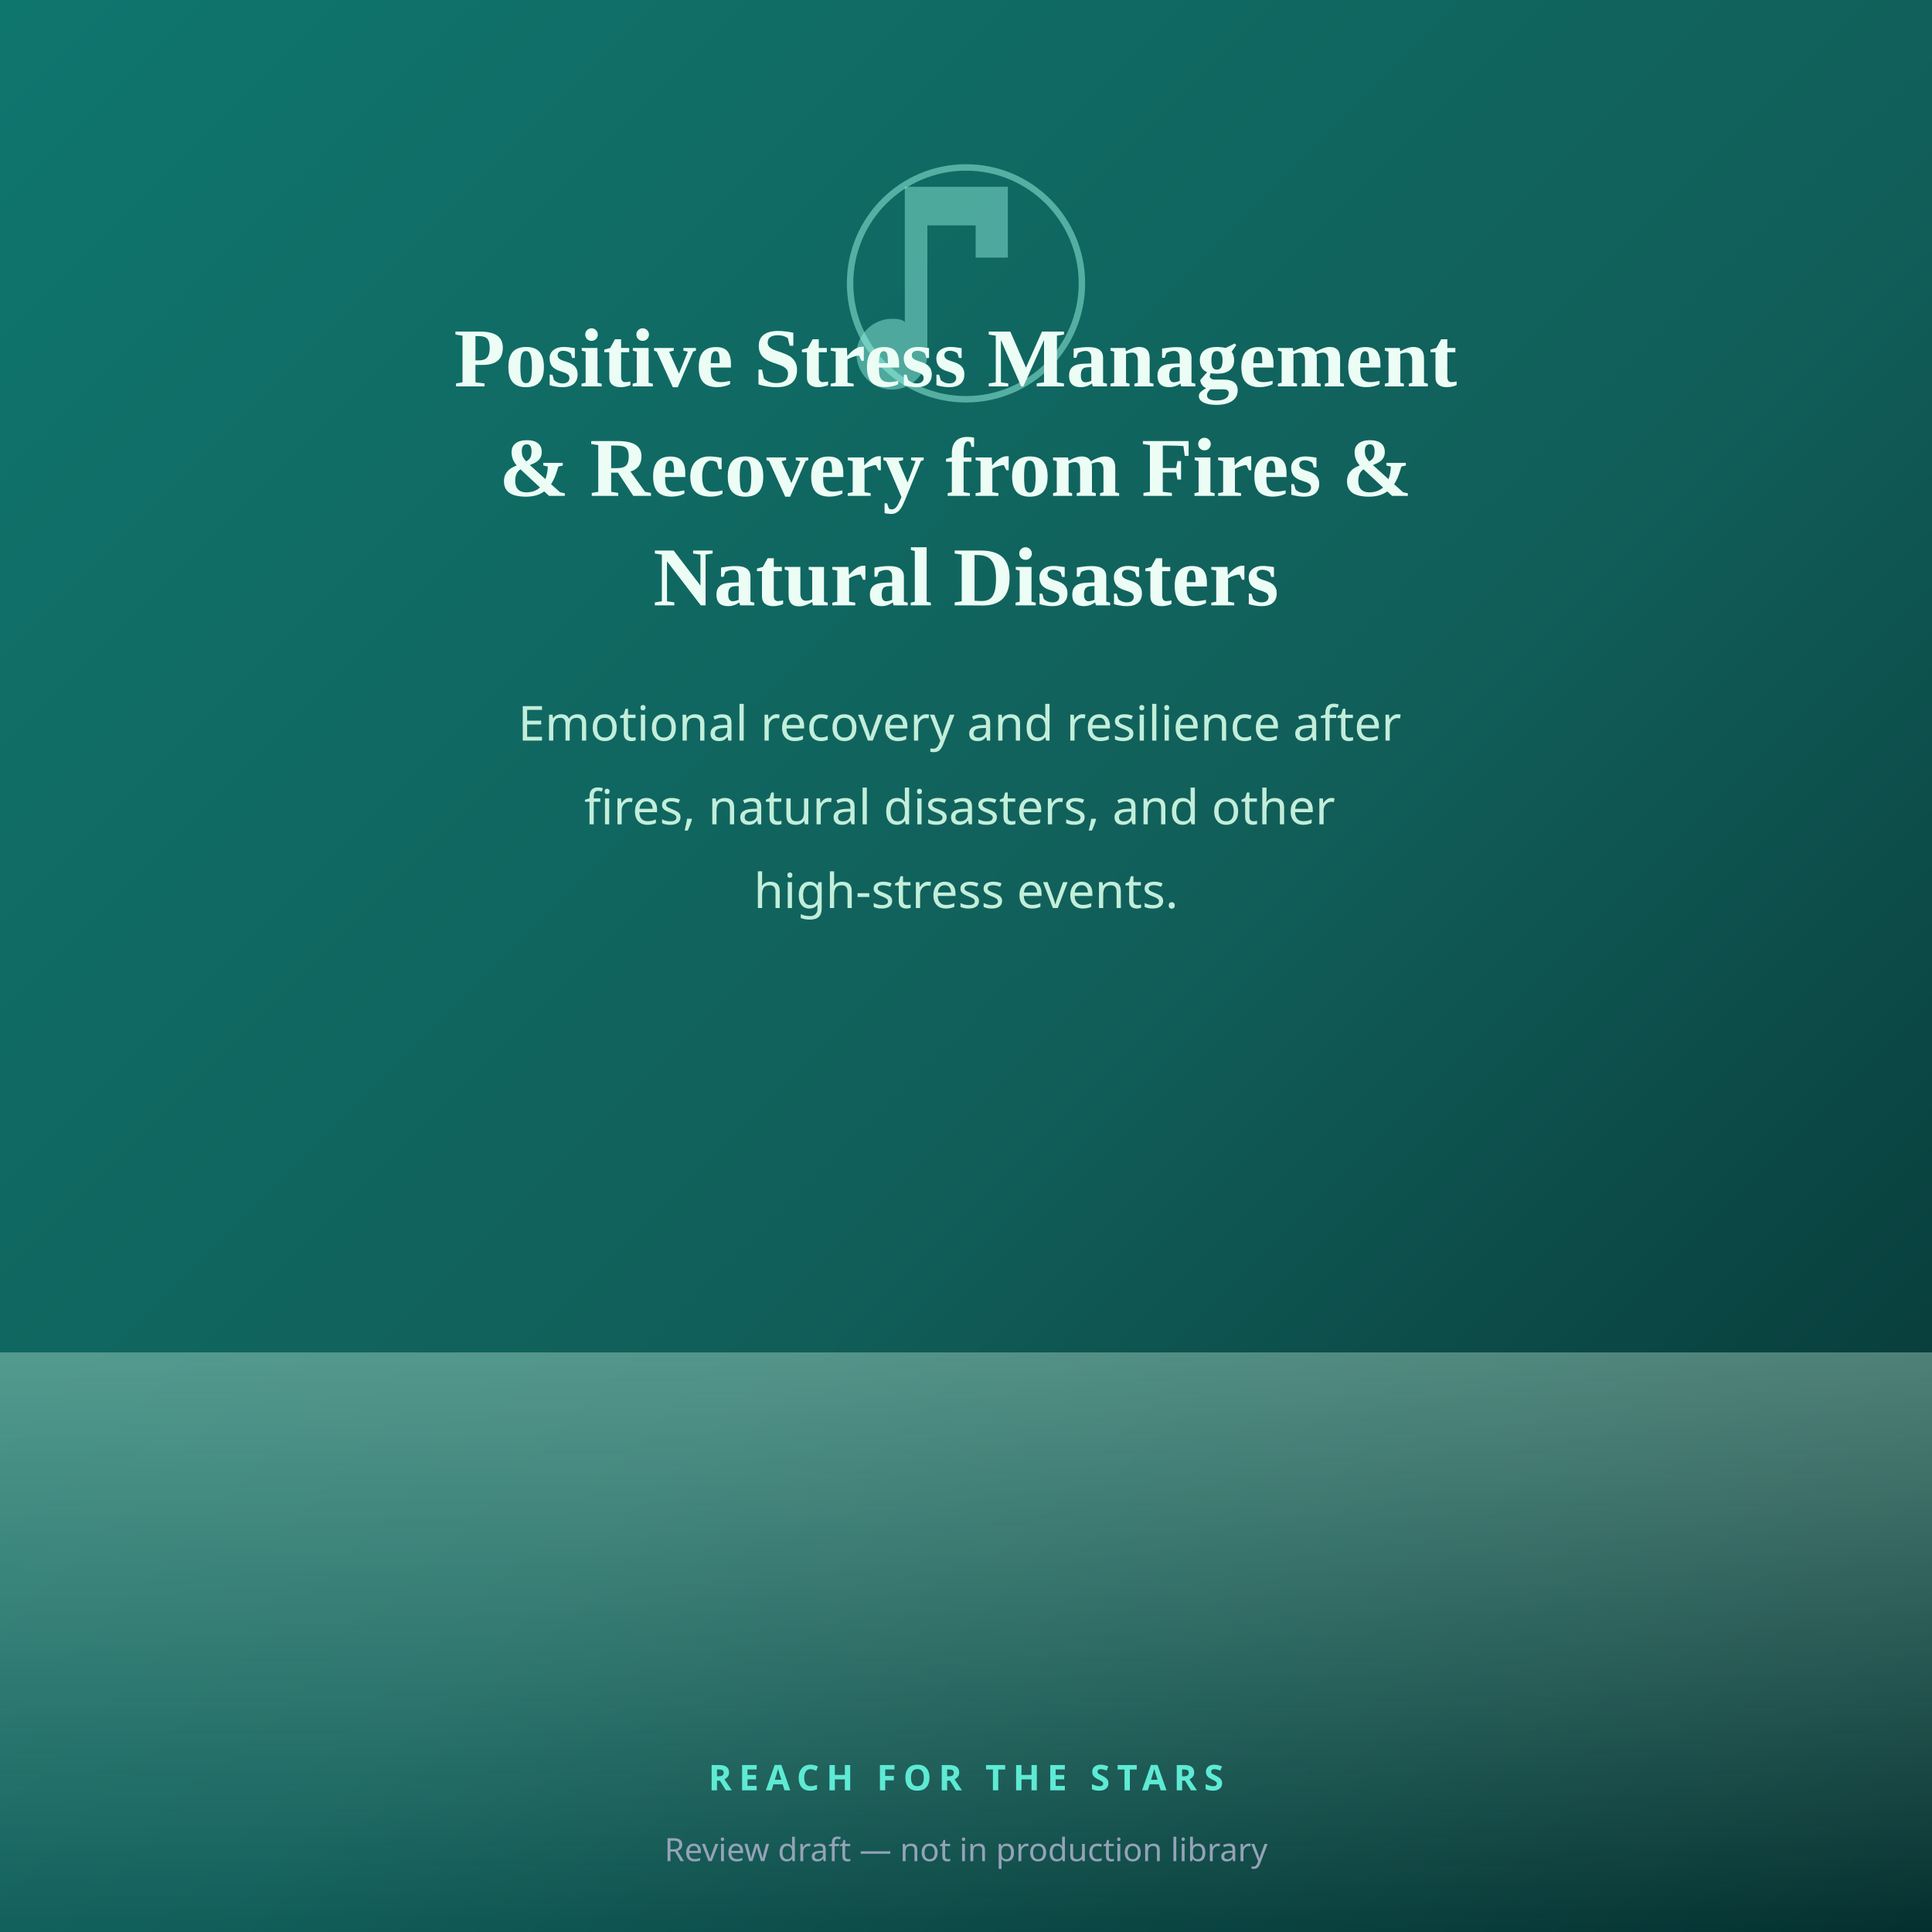
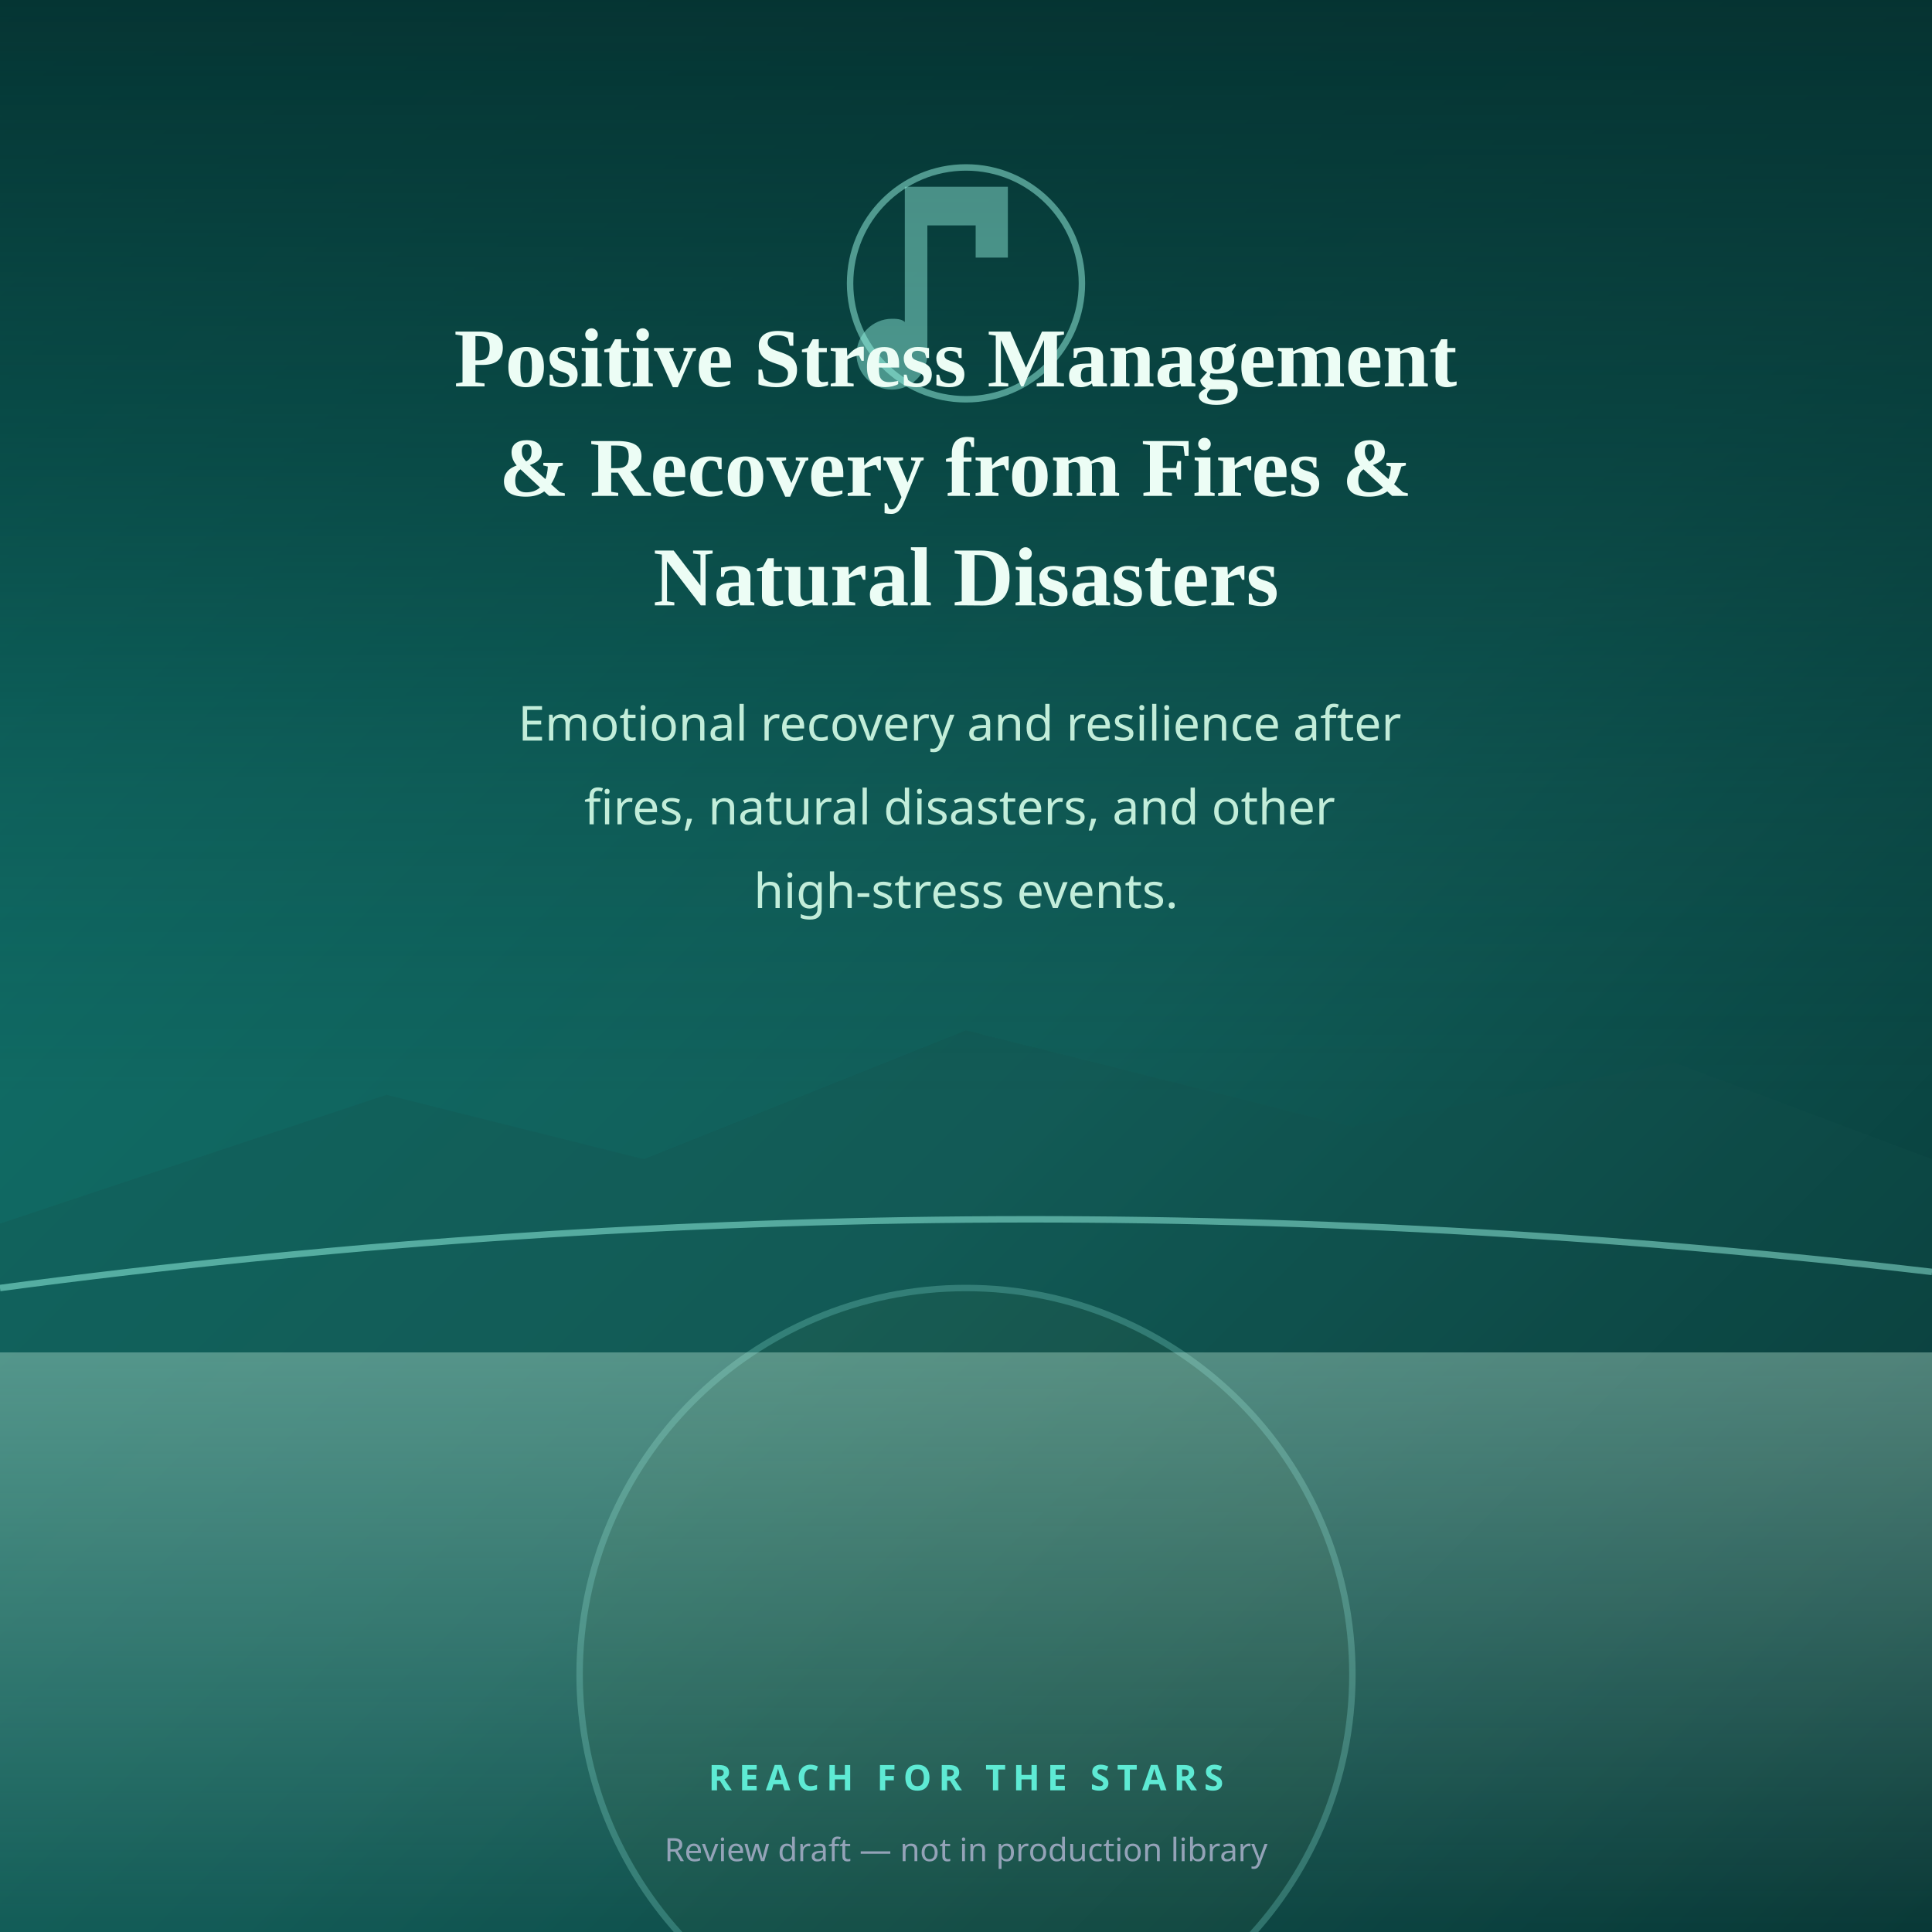
<svg xmlns="http://www.w3.org/2000/svg" width="600" height="600" viewBox="0 0 600 600">
  <defs>
    <linearGradient id="bg" x1="0%" y1="0%" x2="100%" y2="100%">
      <stop offset="0%" style="stop-color:#0f766e" />
      <stop offset="55%" style="stop-color:#115e59" />
      <stop offset="100%" style="stop-color:#042f2e" />
    </linearGradient>
    <linearGradient id="accent" x1="0%" y1="0%" x2="0%" y2="100%">
      <stop offset="0%" style="stop-color:#d1fae5;stop-opacity:0.35" />
      <stop offset="100%" style="stop-color:#d1fae5;stop-opacity:0" />
    </linearGradient>
+     <linearGradient id="textFade" x1="0" y1="0" x2="0" y2="1">
+       <stop offset="0%" style="stop-color:#042f2e;stop-opacity:0.92" />
+       <stop offset="42%" style="stop-color:#042f2e;stop-opacity:0.55" />
+       <stop offset="72%" style="stop-color:#042f2e;stop-opacity:0.2" />
+       <stop offset="100%" style="stop-color:#042f2e;stop-opacity:0" />
+     </linearGradient>
  </defs>
  <rect width="100%" height="100%" fill="url(#bg)" />
+   <g opacity="0.5">
+     <circle cx="300" cy="520" r="120" fill="#fbbf24" fill-opacity="0.12" stroke="#99f6e4" stroke-width="2" />
+     <path fill="#134e4a" fill-opacity="0.5" stroke="none" d="M0 380 L120 340 L200 360 L300 320 L420 350 L520 330 L600 360 L600 600 L0 600Z" />
+     <path fill="none" stroke="#99f6e4" stroke-width="2" d="M0 400 Q300 360 600 395" />
+   </g>
+   <rect x="0" y="0" width="600" height="340" fill="url(#textFade)" />
  <rect x="0" y="420" width="600" height="180" fill="url(#accent)" />
  <circle cx="300" cy="88" r="36" fill="none" stroke="#99f6e4" stroke-width="2" opacity="0.5" />
  <path d="M288 70v40c0 6-5 11-11 11s-11-5-11-11 5-11 11-11c1 0 3 0 4 1V58h32v22h-10V70h-16z" fill="#99f6e4" opacity="0.45" />
  <text fill="#ecfdf5" font-family="Georgia, 'Times New Roman', serif" font-size="26" font-weight="700">
    <tspan x="300" y="120" text-anchor="middle">Positive Stress Management</tspan>
    <tspan x="300" y="154" text-anchor="middle">&amp; Recovery from Fires &amp;</tspan>
    <tspan x="300" y="188" text-anchor="middle">Natural Disasters</tspan>
  </text>
  <text fill="#d1fae5" font-family="system-ui, Segoe UI, sans-serif" font-size="15" opacity="0.92">
    <tspan x="300" y="230" text-anchor="middle">Emotional recovery and resilience after</tspan>
    <tspan x="300" y="256" text-anchor="middle">fires, natural disasters, and other</tspan>
    <tspan x="300" y="282" text-anchor="middle">high-stress events.</tspan>
  </text>
  <text x="300" y="556" text-anchor="middle" fill="#5eead4" font-family="system-ui, sans-serif" font-size="11" letter-spacing="0.2em" font-weight="600">REACH FOR THE STARS</text>
  <text x="300" y="578" text-anchor="middle" fill="#94a3b8" font-family="system-ui, sans-serif" font-size="10">Review draft — not in production library</text>
</svg>
